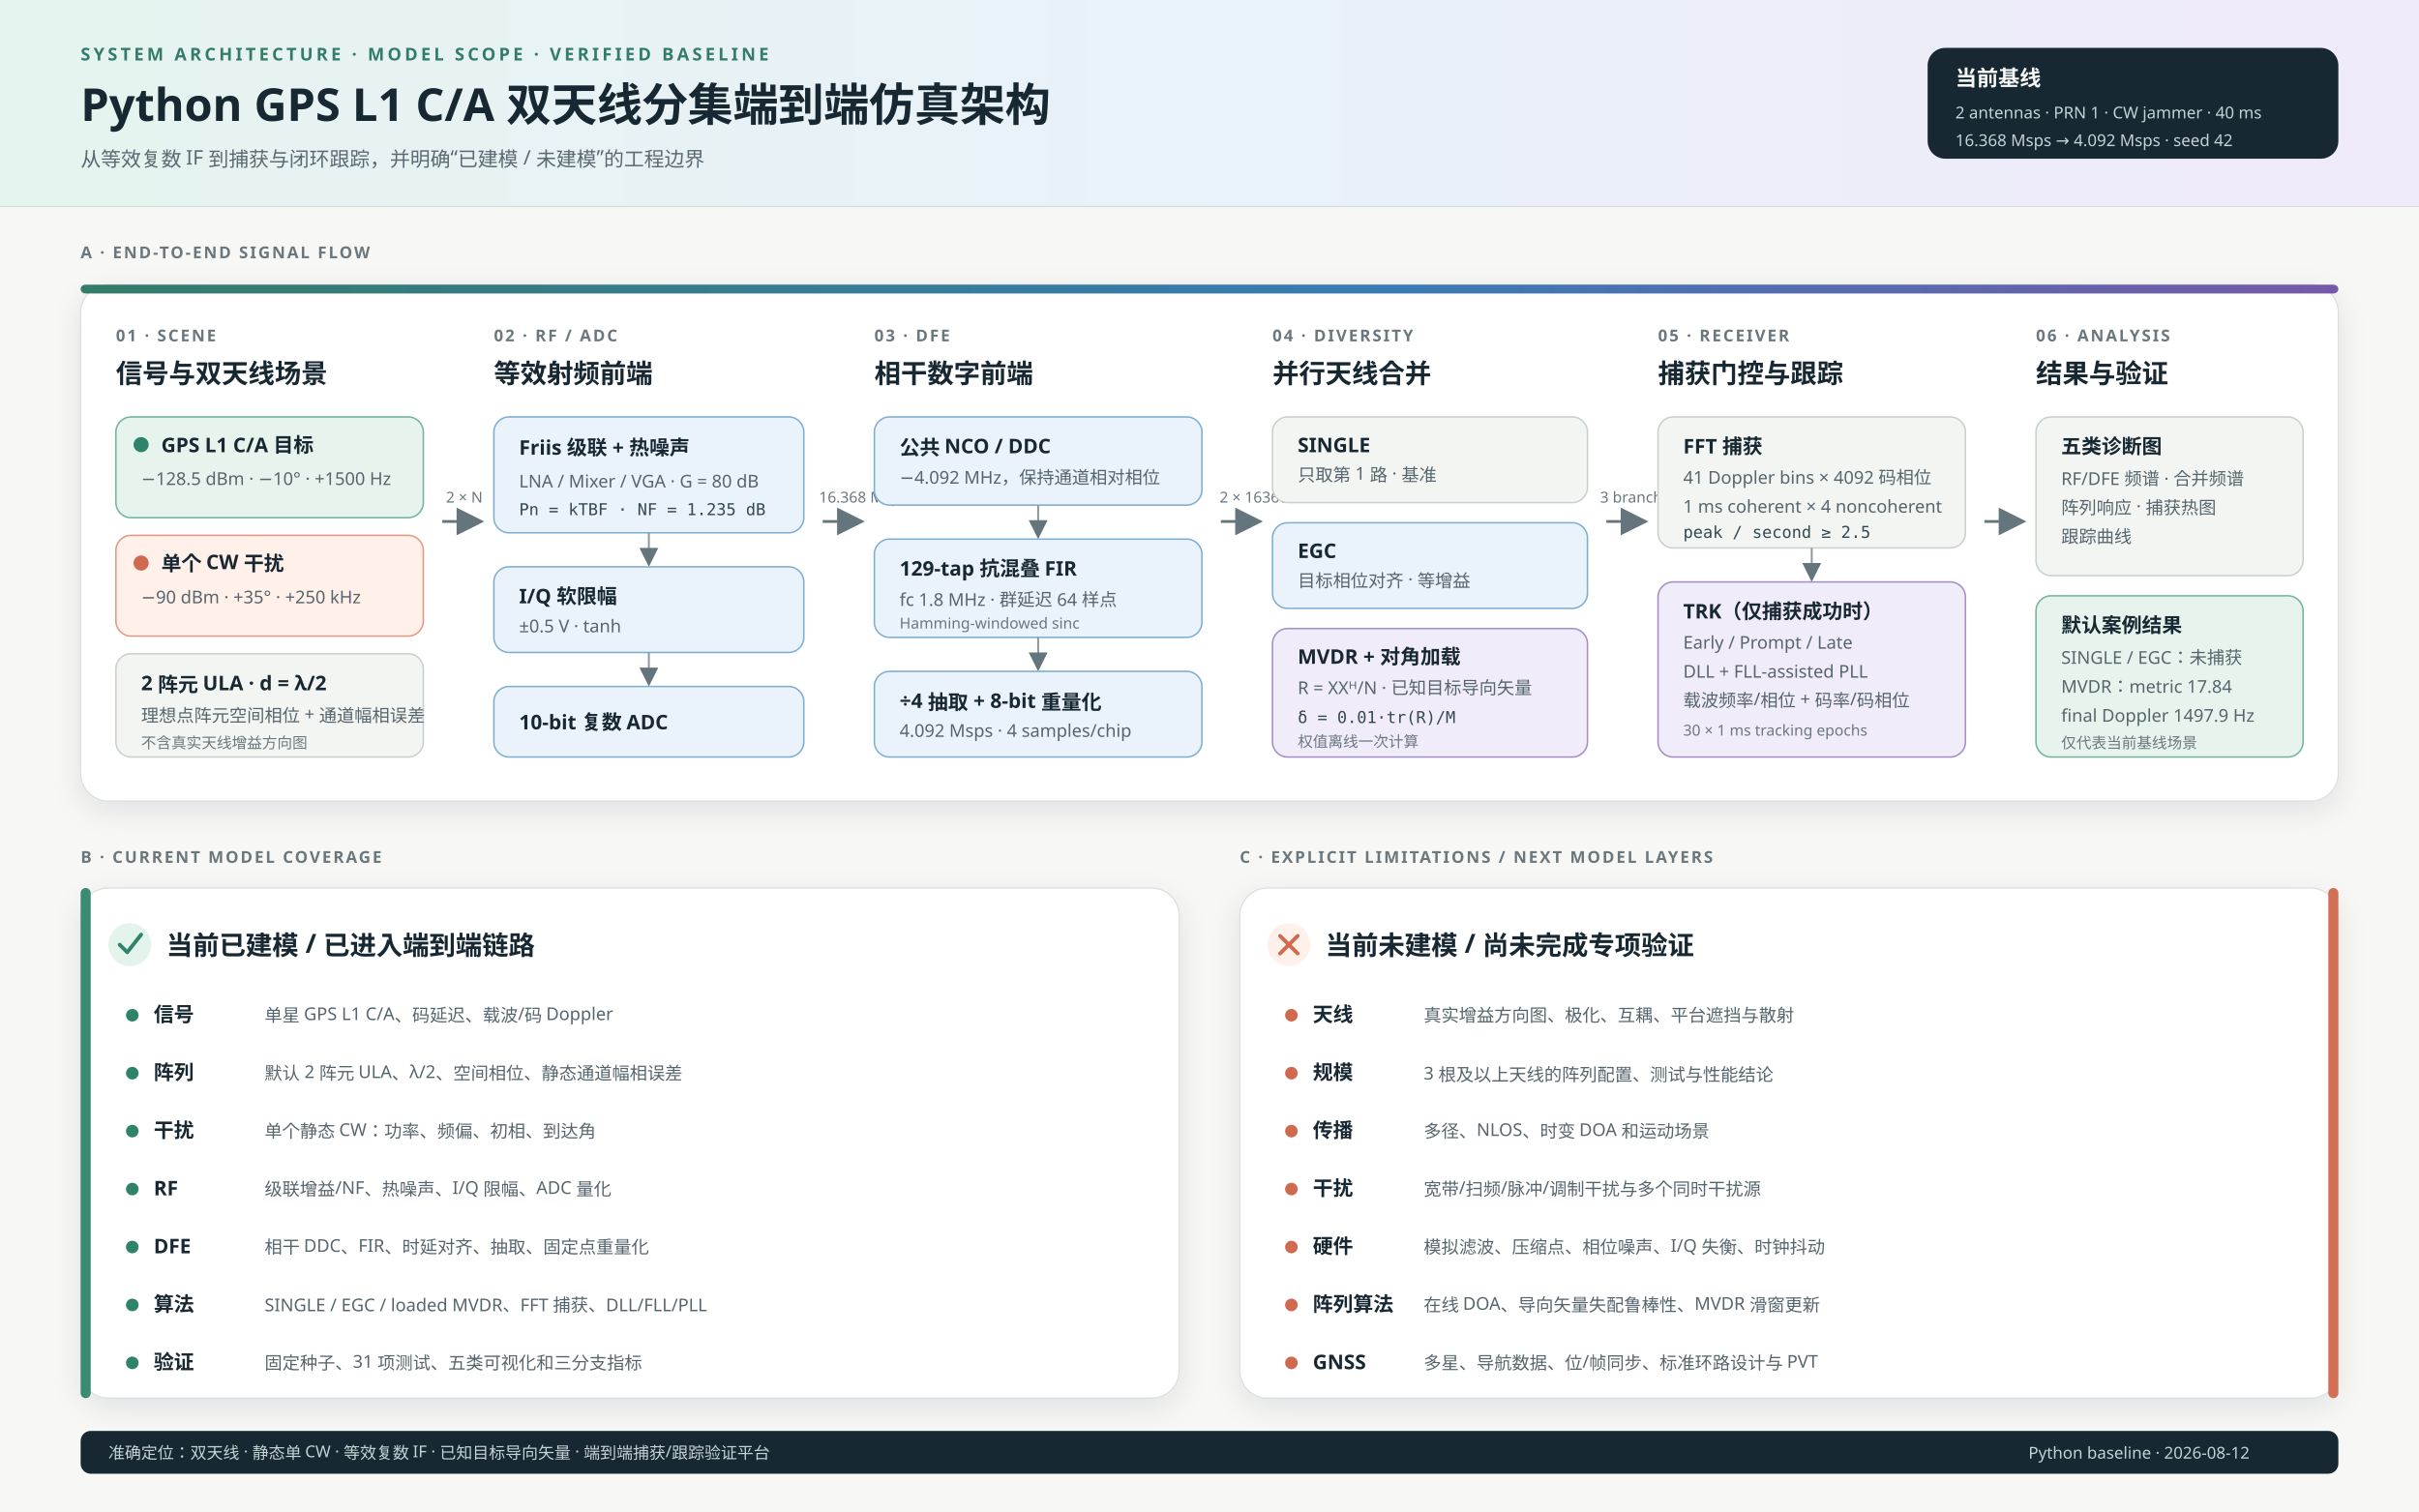
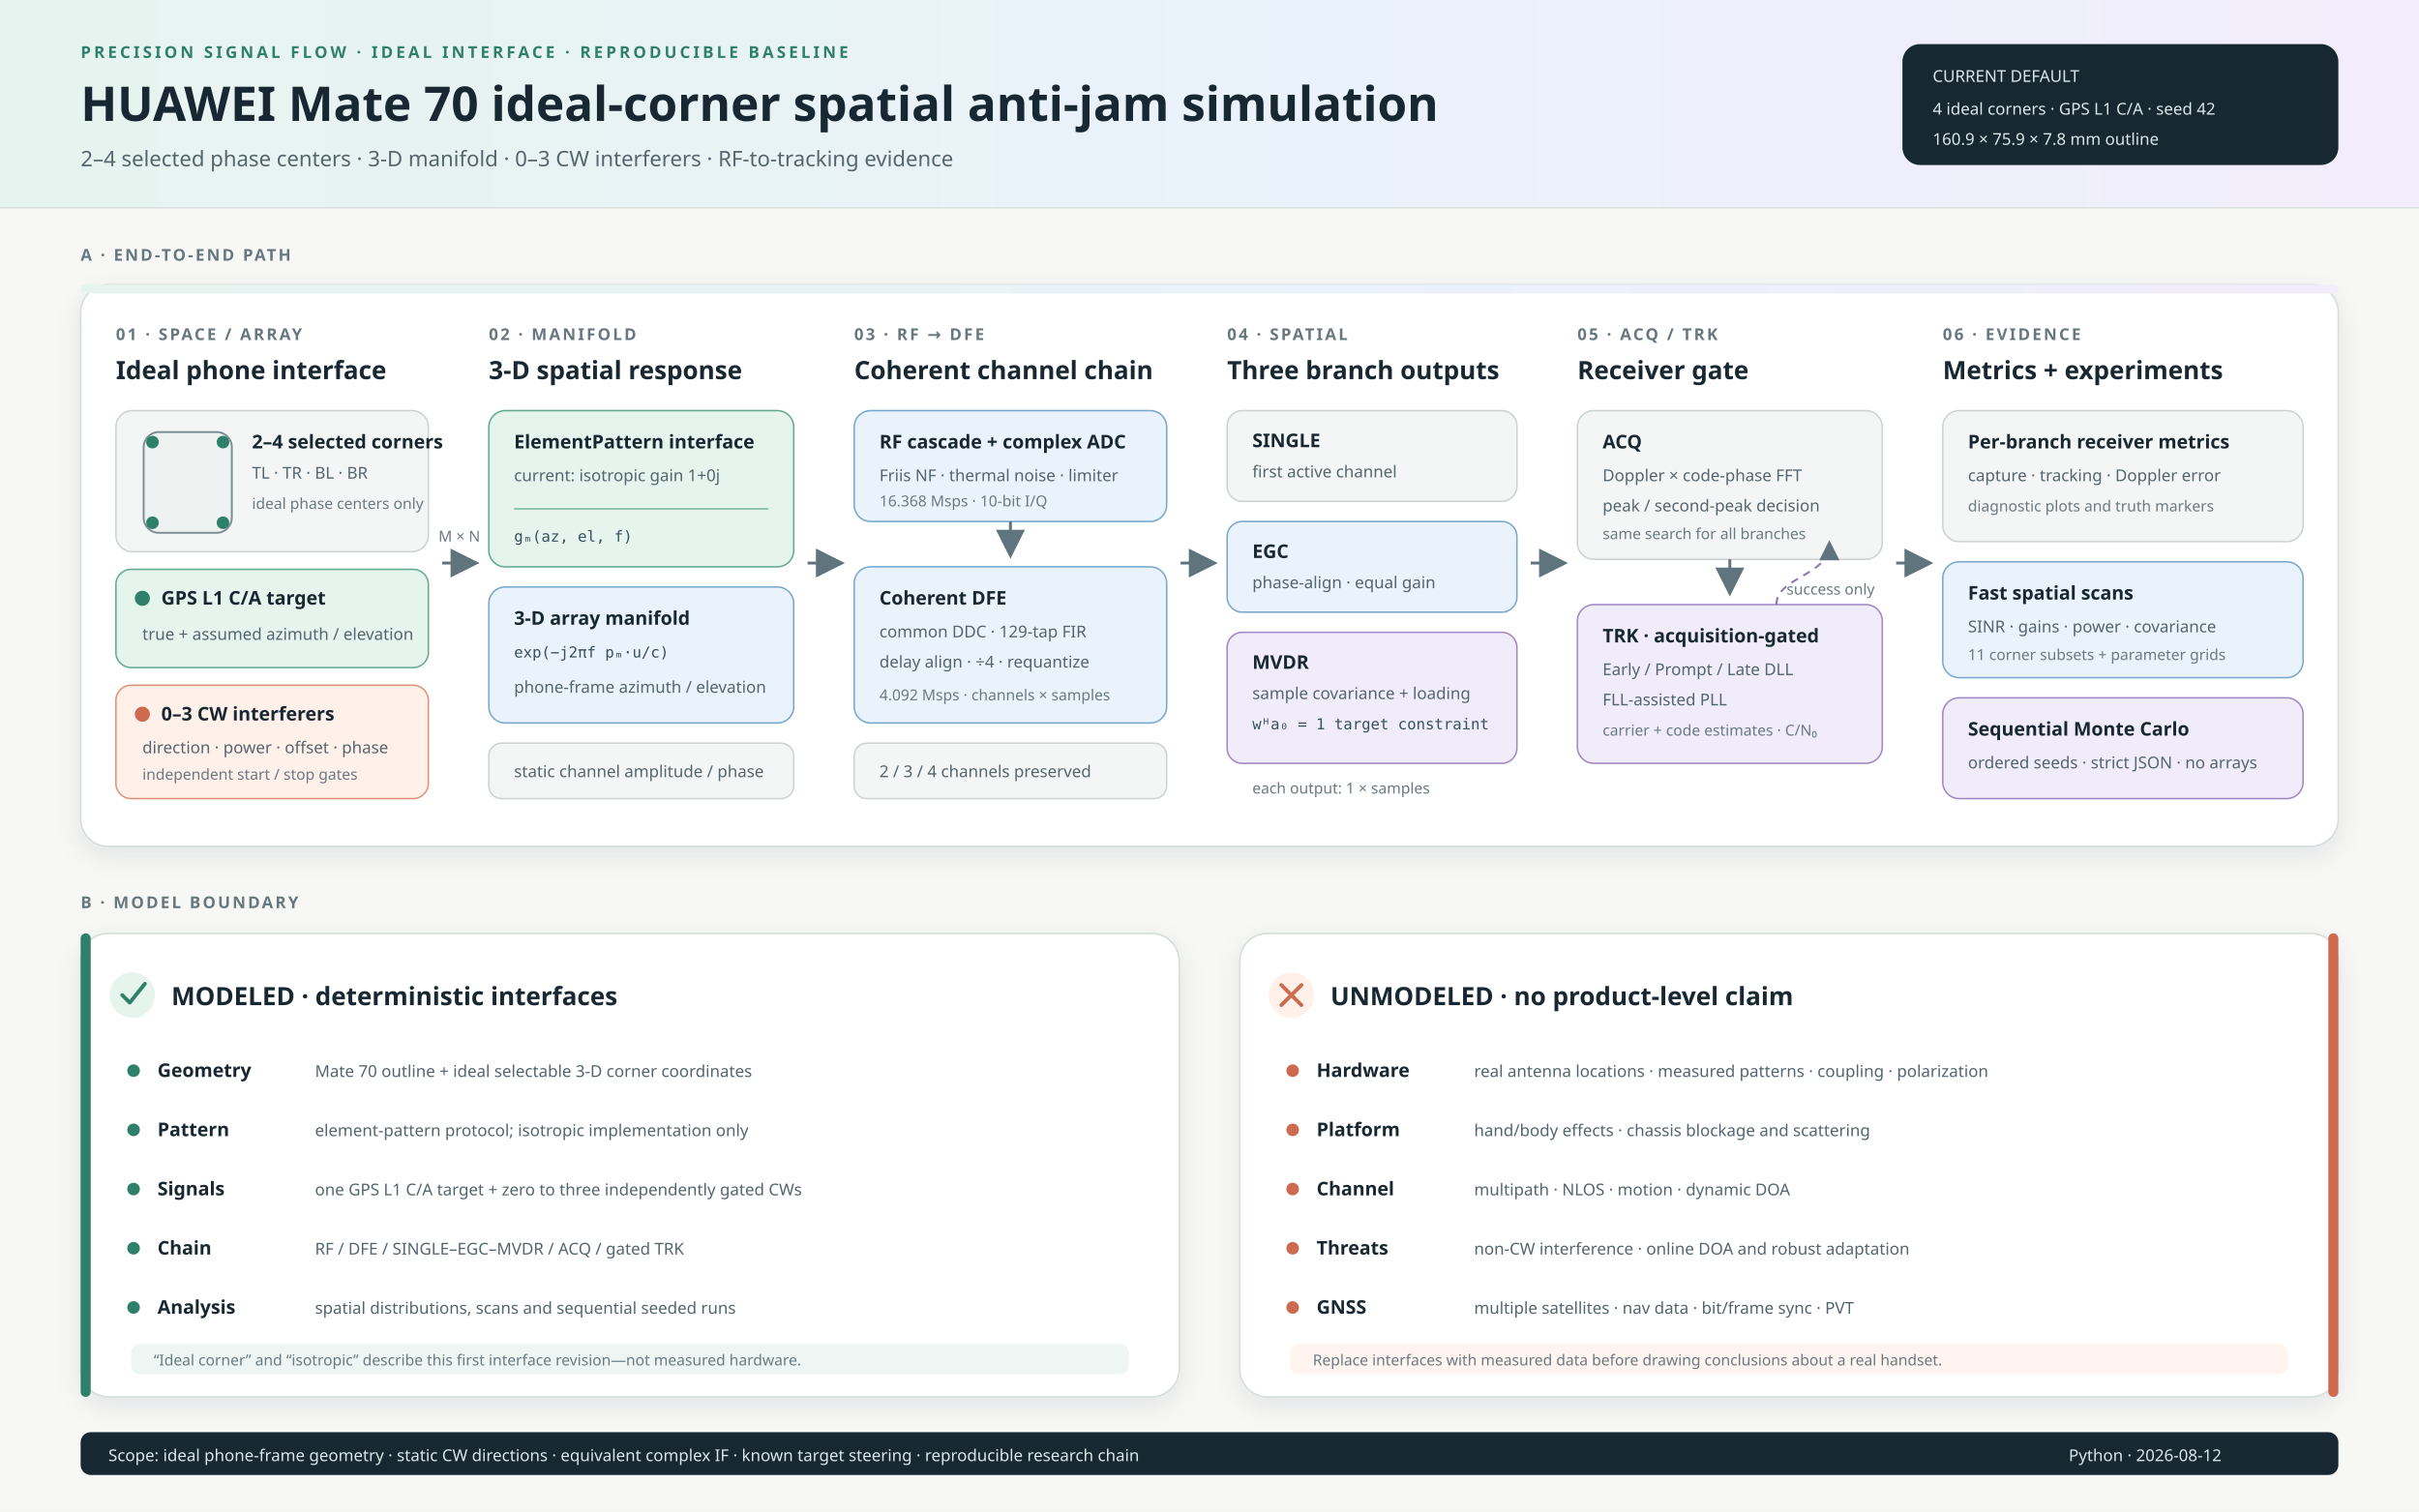
- <svg xmlns="http://www.w3.org/2000/svg" width="1920" height="1200" viewBox="0 0 1920 1200" role="img" aria-labelledby="archTitle archDesc">
+ <svg xmlns="http://www.w3.org/2000/svg" width="1920" height="1200" viewBox="0 0 1920 1200" role="img" aria-labelledby="title desc">
  <defs>
-     <linearGradient id="topGradient" x1="0" y1="0" x2="1" y2="0">
-       <stop offset="0" stop-color="#e6f4ef" />
-       <stop offset="0.52" stop-color="#e9f1fa" />
-       <stop offset="1" stop-color="#f0eafa" />
+     <linearGradient id="header" x1="0" y1="0" x2="1" y2="0">
+       <stop offset="0" stop-color="#E6F4EF" />
+       <stop offset="0.55" stop-color="#EAF2FB" />
+       <stop offset="1" stop-color="#F2EDFA" />
    </linearGradient>
-     <linearGradient id="flowGradient" x1="0" y1="0" x2="1" y2="0">
-       <stop offset="0" stop-color="#347c6a" />
-       <stop offset="0.58" stop-color="#397ab4" />
-       <stop offset="1" stop-color="#7659a7" />
-     </linearGradient>
-     <filter id="softShadow" x="-20%" y="-20%" width="140%" height="150%">
-       <feDropShadow dx="0" dy="7" stdDeviation="11" flood-color="#172832" flood-opacity="0.09" />
+     <filter id="shadow" x="-10%" y="-15%" width="120%" height="140%">
+       <feDropShadow dx="0" dy="7" stdDeviation="10" flood-color="#172832" flood-opacity="0.08" />
    </filter>
    <marker id="arrow" markerWidth="10" markerHeight="10" refX="8" refY="5" orient="auto" markerUnits="strokeWidth">
-       <path d="M0 0 L10 5 L0 10 Z" fill="#65757d" />
+       <path d="M0,0 L10,5 L0,10 Z" fill="#60747E" />
    </marker>
    <style>
-       .bg{fill:#f7f8f5}.ink{fill:#172832}.muted{fill:#66747b}
-       .h1{font-family:"Segoe UI","Microsoft YaHei",sans-serif;font-size:36px;font-weight:600;fill:#172832}
-       .eyebrow{font-family:"Segoe UI",sans-serif;font-size:14px;font-weight:700;letter-spacing:2.5px;fill:#347c6a}
-       .lead{font-family:"Segoe UI","Microsoft YaHei",sans-serif;font-size:16px;font-weight:400;fill:#5b6a72}
-       .phase{font-family:"Segoe UI",sans-serif;font-size:13px;font-weight:700;letter-spacing:1.5px;fill:#6b777d}
-       .stageTitle{font-family:"Segoe UI","Microsoft YaHei",sans-serif;font-size:21px;font-weight:600;fill:#172832}
-       .nodeTitle{font-family:"Segoe UI","Microsoft YaHei",sans-serif;font-size:16px;font-weight:600;fill:#172832}
-       .copy{font-family:"Segoe UI","Microsoft YaHei",sans-serif;font-size:14px;font-weight:400;fill:#56656d}
-       .small{font-family:"Segoe UI","Microsoft YaHei",sans-serif;font-size:12px;font-weight:500;fill:#69777e}
-       .mono{font-family:"Cascadia Mono","Consolas",monospace;font-size:13px;font-weight:500;fill:#344851}
-       .whiteTitle{font-family:"Segoe UI","Microsoft YaHei",sans-serif;font-size:17px;font-weight:600;fill:#f5f8f7}
-       .whiteCopy{font-family:"Segoe UI","Microsoft YaHei",sans-serif;font-size:13px;font-weight:400;fill:#c7d2d5}
-       .stage{fill:#fff;stroke:#d9dfdc;stroke-width:1.4;filter:url(#softShadow)}
-       .node{fill:#f3f5f3;stroke:#c9d0cd;stroke-width:1.2}
-       .blue{fill:#eaf2fb;stroke:#7faed3;stroke-width:1.2}
-       .green{fill:#e7f4ee;stroke:#73b49e;stroke-width:1.2}
-       .coral{fill:#fff0ea;stroke:#e09a84;stroke-width:1.2}
-       .purple{fill:#f1ecfa;stroke:#a58dc8;stroke-width:1.2}
-       .line{fill:none;stroke:#65757d;stroke-width:2.2;marker-end:url(#arrow)}
-       .thin{fill:none;stroke:#8b979c;stroke-width:1.5;marker-end:url(#arrow)}
-       .dash{fill:none;stroke:#8a70b2;stroke-width:1.7;stroke-dasharray:6 5}
-       .check{fill:#2f836b}.cross{fill:#cf6a50}
+       .h1{font:600 38px "Segoe UI","Microsoft YaHei",sans-serif;fill:#172832}.lead{font:400 17px "Segoe UI","Microsoft YaHei",sans-serif;fill:#53666F}
+       .eyebrow{font:700 13px "Segoe UI",sans-serif;letter-spacing:2.4px;fill:#2F806A}.phase{font:700 13px "Segoe UI",sans-serif;letter-spacing:1.7px;fill:#66777F}
+       .stage{font:600 20px "Segoe UI","Microsoft YaHei",sans-serif;fill:#172832}.node{font:600 15px "Segoe UI","Microsoft YaHei",sans-serif;fill:#172832}
+       .copy{font:400 13px "Segoe UI","Microsoft YaHei",sans-serif;fill:#52656E}.small{font:500 12px "Segoe UI","Microsoft YaHei",sans-serif;fill:#687A82}
+       .mono{font:500 12px "Cascadia Mono",Consolas,monospace;fill:#35505D}.white{font:500 13px "Segoe UI","Microsoft YaHei",sans-serif;fill:#DCE7E9}
+       .card{fill:#FFF;stroke:#D7DFDC;stroke-width:1.4}.neutral{fill:#F4F6F5;stroke:#CBD4D0;stroke-width:1.2}.target{fill:#E6F4EE;stroke:#64AA91;stroke-width:1.2}
+       .jam{fill:#FFF0EA;stroke:#DE927A;stroke-width:1.2}.digital{fill:#EAF2FB;stroke:#78A8CE;stroke-width:1.2}.estimate{fill:#F1ECFA;stroke:#A188C5;stroke-width:1.2}
+       .flow{fill:none;stroke:#60747E;stroke-width:2.3;marker-end:url(#arrow)}.control{fill:none;stroke:#8F75B4;stroke-width:1.6;stroke-dasharray:6 5;marker-end:url(#arrow)}
+       .tick{fill:#2F806A}.cross{fill:#CD6B51}
    </style>
  </defs>
-   <rect class="bg" width="1920" height="1200" />
-   <rect x="0" y="0" width="1920" height="164" fill="url(#topGradient)" />
-   <path d="M0 164 H1920" stroke="#d7dfdb" />
-   <text x="64" y="48" class="eyebrow">SYSTEM ARCHITECTURE · MODEL SCOPE · VERIFIED BASELINE</text>
-   <text x="64" y="96" class="h1">Python GPS L1 C/A 双天线分集端到端仿真架构</text>
-   <text x="64" y="132" class="lead">从等效复数 IF 到捕获与闭环跟踪，并明确“已建模 / 未建模”的工程边界</text>
-   <rect x="1530" y="38" width="326" height="88" rx="14" fill="#172832" />
-   <text x="1552" y="68" class="whiteTitle">当前基线</text>
-   <text x="1552" y="94" class="whiteCopy">2 antennas · PRN 1 · CW jammer · 40 ms</text>
-   <text x="1552" y="116" class="whiteCopy">16.368 Msps → 4.092 Msps · seed 42</text>
-   <text x="64" y="205" class="phase">A · END-TO-END SIGNAL FLOW</text>
-   <rect x="64" y="226" width="1792" height="410" rx="22" fill="#fff" stroke="#d9dfdc" filter="url(#softShadow)" />
-   <rect x="64" y="226" width="1792" height="7" rx="4" fill="url(#flowGradient)" />
-   <text x="92" y="271" class="phase">01 · SCENE</text>
-   <text x="92" y="304" class="stageTitle">信号与双天线场景</text>
-   <rect class="green" x="92" y="331" width="244" height="80" rx="12" />
-   <circle cx="112" cy="353" r="6" fill="#2f836b" />
-   <text x="128" y="359" class="nodeTitle">GPS L1 C/A 目标</text>
-   <text x="112" y="385" class="copy">−128.5 dBm · −10° · +1500 Hz</text>
-   <rect class="coral" x="92" y="425" width="244" height="80" rx="12" />
-   <circle cx="112" cy="447" r="6" fill="#cf6a50" />
-   <text x="128" y="453" class="nodeTitle">单个 CW 干扰</text>
-   <text x="112" y="479" class="copy">−90 dBm · +35° · +250 kHz</text>
-   <rect class="node" x="92" y="519" width="244" height="82" rx="12" />
-   <text x="112" y="548" class="nodeTitle">2 阵元 ULA · d = λ/2</text>
-   <text x="112" y="573" class="copy">理想点阵元空间相位 + 通道幅相误差</text>
-   <text x="112" y="594" class="small">不含真实天线增益方向图</text>
-   <path class="line" d="M351 414 H380" />
-   <text x="354" y="399" class="small">2 × N</text>
-   <text x="392" y="271" class="phase">02 · RF / ADC</text>
-   <text x="392" y="304" class="stageTitle">等效射频前端</text>
-   <rect class="blue" x="392" y="331" width="246" height="92" rx="12" />
-   <text x="412" y="361" class="nodeTitle">Friis 级联 + 热噪声</text>
-   <text x="412" y="387" class="copy">LNA / Mixer / VGA · G = 80 dB</text>
-   <text x="412" y="409" class="mono">Pn = kTBF · NF = 1.235 dB</text>
-   <path class="thin" d="M515 423 V447" />
-   <rect class="blue" x="392" y="450" width="246" height="68" rx="12" />
-   <text x="412" y="479" class="nodeTitle">I/Q 软限幅</text>
-   <text x="412" y="502" class="copy">±0.5 V · tanh</text>
-   <path class="thin" d="M515 518 V542" />
-   <rect class="blue" x="392" y="545" width="246" height="56" rx="12" />
-   <text x="412" y="579" class="nodeTitle">10-bit 复数 ADC</text>
-   <path class="line" d="M653 414 H682" />
-   <text x="650" y="399" class="small">16.368 Msps</text>
-   <text x="694" y="271" class="phase">03 · DFE</text>
-   <text x="694" y="304" class="stageTitle">相干数字前端</text>
-   <rect class="blue" x="694" y="331" width="260" height="70" rx="12" />
-   <text x="714" y="361" class="nodeTitle">公共 NCO / DDC</text>
-   <text x="714" y="384" class="copy">−4.092 MHz，保持通道相对相位</text>
-   <path class="thin" d="M824 401 V425" />
-   <rect class="blue" x="694" y="428" width="260" height="78" rx="12" />
-   <text x="714" y="457" class="nodeTitle">129-tap 抗混叠 FIR</text>
-   <text x="714" y="481" class="copy">fc 1.8 MHz · 群延迟 64 样点</text>
-   <text x="714" y="499" class="small">Hamming-windowed sinc</text>
-   <path class="thin" d="M824 506 V530" />
-   <rect class="blue" x="694" y="533" width="260" height="68" rx="12" />
-   <text x="714" y="562" class="nodeTitle">÷4 抽取 + 8-bit 重量化</text>
-   <text x="714" y="585" class="copy">4.092 Msps · 4 samples/chip</text>
-   <path class="line" d="M969 414 H998" />
-   <text x="968" y="399" class="small">2 × 163664</text>
-   <text x="1010" y="271" class="phase">04 · DIVERSITY</text>
-   <text x="1010" y="304" class="stageTitle">并行天线合并</text>
-   <rect class="node" x="1010" y="331" width="250" height="68" rx="12" />
-   <text x="1030" y="359" class="nodeTitle">SINGLE</text>
-   <text x="1030" y="382" class="copy">只取第 1 路 · 基准</text>
-   <rect class="blue" x="1010" y="415" width="250" height="68" rx="12" />
-   <text x="1030" y="443" class="nodeTitle">EGC</text>
-   <text x="1030" y="466" class="copy">目标相位对齐 · 等增益</text>
-   <rect class="purple" x="1010" y="499" width="250" height="102" rx="12" />
-   <text x="1030" y="527" class="nodeTitle">MVDR + 对角加载</text>
-   <text x="1030" y="551" class="copy">R = XXᴴ/N · 已知目标导向矢量</text>
-   <text x="1030" y="574" class="mono">δ = 0.01·tr(R)/M</text>
-   <text x="1030" y="593" class="small">权值离线一次计算</text>
-   <path class="line" d="M1275 414 H1304" />
-   <text x="1270" y="399" class="small">3 branches</text>
-   <text x="1316" y="271" class="phase">05 · RECEIVER</text>
-   <text x="1316" y="304" class="stageTitle">捕获门控与跟踪</text>
-   <rect class="node" x="1316" y="331" width="244" height="104" rx="12" />
-   <text x="1336" y="360" class="nodeTitle">FFT 捕获</text>
-   <text x="1336" y="384" class="copy">41 Doppler bins × 4092 码相位</text>
-   <text x="1336" y="407" class="copy">1 ms coherent × 4 noncoherent</text>
-   <text x="1336" y="427" class="mono">peak / second ≥ 2.5</text>
-   <path class="thin" d="M1438 435 V459" />
-   <rect class="purple" x="1316" y="462" width="244" height="139" rx="12" />
-   <text x="1336" y="491" class="nodeTitle">TRK（仅捕获成功时）</text>
-   <text x="1336" y="515" class="copy">Early / Prompt / Late</text>
-   <text x="1336" y="538" class="copy">DLL + FLL-assisted PLL</text>
-   <text x="1336" y="561" class="copy">载波频率/相位 + 码率/码相位</text>
-   <text x="1336" y="584" class="small">30 × 1 ms tracking epochs</text>
-   <path class="line" d="M1575 414 H1604" />
-   <text x="1616" y="271" class="phase">06 · ANALYSIS</text>
-   <text x="1616" y="304" class="stageTitle">结果与验证</text>
-   <rect class="node" x="1616" y="331" width="212" height="126" rx="12" />
-   <text x="1636" y="360" class="nodeTitle">五类诊断图</text>
-   <text x="1636" y="385" class="copy">RF/DFE 频谱 · 合并频谱</text>
-   <text x="1636" y="408" class="copy">阵列响应 · 捕获热图</text>
-   <text x="1636" y="431" class="copy">跟踪曲线</text>
-   <rect class="green" x="1616" y="473" width="212" height="128" rx="12" />
-   <text x="1636" y="502" class="nodeTitle">默认案例结果</text>
-   <text x="1636" y="527" class="copy">SINGLE / EGC：未捕获</text>
-   <text x="1636" y="550" class="copy">MVDR：metric 17.84</text>
-   <text x="1636" y="573" class="copy">final Doppler 1497.9 Hz</text>
-   <text x="1636" y="594" class="small">仅代表当前基线场景</text>
-   <text x="64" y="685" class="phase">B · CURRENT MODEL COVERAGE</text>
-   <rect x="64" y="705" width="872" height="405" rx="22" fill="#fff" stroke="#d9dfdc" filter="url(#softShadow)" />
-   <rect x="64" y="705" width="8" height="405" rx="4" fill="#3b8a72" />
-   <circle cx="103" cy="750" r="17" fill="#e4f3ec" />
-   <path d="M95 750 l6 6 11-14" fill="none" stroke="#2f836b" stroke-width="3" stroke-linecap="round" stroke-linejoin="round" />
-   <text x="132" y="758" class="stageTitle">当前已建模 / 已进入端到端链路</text>
-   <g>
-     <circle cx="105" cy="806" r="5" class="check" />
-     <text x="122" y="811" class="nodeTitle">信号</text>
-     <text x="210" y="811" class="copy">单星 GPS L1 C/A、码延迟、载波/码 Doppler</text>
-     <circle cx="105" cy="852" r="5" class="check" />
-     <text x="122" y="857" class="nodeTitle">阵列</text>
-     <text x="210" y="857" class="copy">默认 2 阵元 ULA、λ/2、空间相位、静态通道幅相误差</text>
-     <circle cx="105" cy="898" r="5" class="check" />
-     <text x="122" y="903" class="nodeTitle">干扰</text>
-     <text x="210" y="903" class="copy">单个静态 CW：功率、频偏、初相、到达角</text>
-     <circle cx="105" cy="944" r="5" class="check" />
-     <text x="122" y="949" class="nodeTitle">RF</text>
-     <text x="210" y="949" class="copy">级联增益/NF、热噪声、I/Q 限幅、ADC 量化</text>
-     <circle cx="105" cy="990" r="5" class="check" />
-     <text x="122" y="995" class="nodeTitle">DFE</text>
-     <text x="210" y="995" class="copy">相干 DDC、FIR、时延对齐、抽取、固定点重量化</text>
-     <circle cx="105" cy="1036" r="5" class="check" />
-     <text x="122" y="1041" class="nodeTitle">算法</text>
-     <text x="210" y="1041" class="copy">SINGLE / EGC / loaded MVDR、FFT 捕获、DLL/FLL/PLL</text>
-     <circle cx="105" cy="1082" r="5" class="check" />
-     <text x="122" y="1087" class="nodeTitle">验证</text>
-     <text x="210" y="1087" class="copy">固定种子、31 项测试、五类可视化和三分支指标</text>
-   </g>
-   <text x="984" y="685" class="phase">C · EXPLICIT LIMITATIONS / NEXT MODEL LAYERS</text>
-   <rect x="984" y="705" width="872" height="405" rx="22" fill="#fff" stroke="#d9dfdc" filter="url(#softShadow)" />
-   <rect x="1848" y="705" width="8" height="405" rx="4" fill="#d17055" />
-   <circle cx="1023" cy="750" r="17" fill="#fff0ea" />
-   <path d="M1016 743 l14 14 M1030 743 l-14 14" fill="none" stroke="#cf6a50" stroke-width="3" stroke-linecap="round" />
-   <text x="1052" y="758" class="stageTitle">当前未建模 / 尚未完成专项验证</text>
-   <g>
-     <circle cx="1025" cy="806" r="5" class="cross" />
-     <text x="1042" y="811" class="nodeTitle">天线</text>
-     <text x="1130" y="811" class="copy">真实增益方向图、极化、互耦、平台遮挡与散射</text>
-     <circle cx="1025" cy="852" r="5" class="cross" />
-     <text x="1042" y="857" class="nodeTitle">规模</text>
-     <text x="1130" y="857" class="copy">3 根及以上天线的阵列配置、测试与性能结论</text>
-     <circle cx="1025" cy="898" r="5" class="cross" />
-     <text x="1042" y="903" class="nodeTitle">传播</text>
-     <text x="1130" y="903" class="copy">多径、NLOS、时变 DOA 和运动场景</text>
-     <circle cx="1025" cy="944" r="5" class="cross" />
-     <text x="1042" y="949" class="nodeTitle">干扰</text>
-     <text x="1130" y="949" class="copy">宽带/扫频/脉冲/调制干扰与多个同时干扰源</text>
-     <circle cx="1025" cy="990" r="5" class="cross" />
-     <text x="1042" y="995" class="nodeTitle">硬件</text>
-     <text x="1130" y="995" class="copy">模拟滤波、压缩点、相位噪声、I/Q 失衡、时钟抖动</text>
-     <circle cx="1025" cy="1036" r="5" class="cross" />
-     <text x="1042" y="1041" class="nodeTitle">阵列算法</text>
-     <text x="1130" y="1041" class="copy">在线 DOA、导向矢量失配鲁棒性、MVDR 滑窗更新</text>
-     <circle cx="1025" cy="1082" r="5" class="cross" />
-     <text x="1042" y="1087" class="nodeTitle">GNSS</text>
-     <text x="1130" y="1087" class="copy">多星、导航数据、位/帧同步、标准环路设计与 PVT</text>
-   </g>
-   <rect x="64" y="1136" width="1792" height="34" rx="8" fill="#172832" />
-   <text x="86" y="1158" class="whiteCopy">准确定位：双天线 · 静态单 CW · 等效复数 IF · 已知目标导向矢量 · 端到端捕获/跟踪验证平台</text>
-   <text x="1610" y="1158" class="whiteCopy">Python baseline · 2026-08-12</text>
+   <rect width="1920" height="1200" fill="#F7F8F5" />
+   <rect width="1920" height="165" fill="url(#header)" />
+   <path d="M0 165H1920" stroke="#D5DEDA" />
+   <text x="64" y="46" class="eyebrow">PRECISION SIGNAL FLOW · IDEAL INTERFACE · REPRODUCIBLE BASELINE</text>
+   <text x="64" y="96" class="h1">HUAWEI Mate 70 ideal-corner spatial anti-jam simulation</text>
+   <text x="64" y="132" class="lead">2–4 selected phase centers · 3-D manifold · 0–3 CW interferers · RF-to-tracking evidence</text>
+   <rect x="1510" y="35" width="346" height="96" rx="14" fill="#172832" />
+   <text x="1534" y="65" class="white">CURRENT DEFAULT</text>
+   <text x="1534" y="91" class="white">4 ideal corners · GPS L1 C/A · seed 42</text>
+   <text x="1534" y="115" class="white">160.9 × 75.9 × 7.8 mm outline</text>
+   <text x="64" y="207" class="phase">A · END-TO-END PATH</text>
+   <rect x="64" y="226" width="1792" height="446" rx="22" class="card" filter="url(#shadow)" />
+   <rect x="64" y="226" width="1792" height="7" rx="4" fill="url(#header)" />
+   <text x="92" y="270" class="phase">01 · SPACE / ARRAY</text>
+   <text x="92" y="301" class="stage">Ideal phone interface</text>
+   <rect x="92" y="326" width="248" height="112" rx="13" class="neutral" />
+   <rect x="114" y="343" width="70" height="80" rx="12" fill="#EEF2F0" stroke="#7B8D93" stroke-width="1.5" />
+   <circle cx="121" cy="351" r="5" fill="#2F806A" />
+   <circle cx="177" cy="351" r="5" fill="#2F806A" />
+   <circle cx="121" cy="415" r="5" fill="#2F806A" />
+   <circle cx="177" cy="415" r="5" fill="#2F806A" />
+   <text x="200" y="356" class="node">2–4 selected corners</text>
+   <text x="200" y="380" class="copy">TL · TR · BL · BR</text>
+   <text x="200" y="404" class="small">ideal phase centers only</text>
+   <rect x="92" y="452" width="248" height="78" rx="12" class="target" />
+   <circle cx="113" cy="475" r="6" fill="#2F806A" />
+   <text x="128" y="480" class="node">GPS L1 C/A target</text>
+   <text x="113" y="508" class="copy">true + assumed azimuth / elevation</text>
+   <rect x="92" y="544" width="248" height="90" rx="12" class="jam" />
+   <circle cx="113" cy="567" r="6" fill="#CD6B51" />
+   <text x="128" y="572" class="node">0–3 CW interferers</text>
+   <text x="113" y="598" class="copy">direction · power · offset · phase</text>
+   <text x="113" y="619" class="small">independent start / stop gates</text>
+   <path d="M351 447H376" class="flow" />
+   <text x="348" y="430" class="small">M × N</text>
+   <text x="388" y="270" class="phase">02 · MANIFOLD</text>
+   <text x="388" y="301" class="stage">3-D spatial response</text>
+   <rect x="388" y="326" width="242" height="124" rx="13" class="target" />
+   <text x="408" y="356" class="node">ElementPattern interface</text>
+   <text x="408" y="382" class="copy">current: isotropic gain 1+0j</text>
+   <path d="M408 404H610" stroke="#64AA91" />
+   <text x="408" y="430" class="mono">gₘ(az, el, f)</text>
+   <rect x="388" y="466" width="242" height="108" rx="13" class="digital" />
+   <text x="408" y="496" class="node">3-D array manifold</text>
+   <text x="408" y="522" class="mono">exp(−j2πf pₘ·u/c)</text>
+   <text x="408" y="550" class="copy">phone-frame azimuth / elevation</text>
+   <rect x="388" y="590" width="242" height="44" rx="10" class="neutral" />
+   <text x="408" y="617" class="copy">static channel amplitude / phase</text>
+   <path d="M641 447H666" class="flow" />
+   <text x="678" y="270" class="phase">03 · RF → DFE</text>
+   <text x="678" y="301" class="stage">Coherent channel chain</text>
+   <rect x="678" y="326" width="248" height="88" rx="13" class="digital" />
+   <text x="698" y="356" class="node">RF cascade + complex ADC</text>
+   <text x="698" y="382" class="copy">Friis NF · thermal noise · limiter</text>
+   <text x="698" y="402" class="small">16.368 Msps · 10-bit I/Q</text>
+   <path d="M802 414V439" class="flow" />
+   <rect x="678" y="450" width="248" height="124" rx="13" class="digital" />
+   <text x="698" y="480" class="node">Coherent DFE</text>
+   <text x="698" y="506" class="copy">common DDC · 129-tap FIR</text>
+   <text x="698" y="530" class="copy">delay align · ÷4 · requantize</text>
+   <text x="698" y="556" class="small">4.092 Msps · channels × samples</text>
+   <rect x="678" y="590" width="248" height="44" rx="10" class="neutral" />
+   <text x="698" y="617" class="copy">2 / 3 / 4 channels preserved</text>
+   <path d="M937 447H962" class="flow" />
+   <text x="974" y="270" class="phase">04 · SPATIAL</text>
+   <text x="974" y="301" class="stage">Three branch outputs</text>
+   <rect x="974" y="326" width="230" height="72" rx="12" class="neutral" />
+   <text x="994" y="355" class="node">SINGLE</text>
+   <text x="994" y="379" class="copy">first active channel</text>
+   <rect x="974" y="414" width="230" height="72" rx="12" class="digital" />
+   <text x="994" y="443" class="node">EGC</text>
+   <text x="994" y="467" class="copy">phase-align · equal gain</text>
+   <rect x="974" y="502" width="230" height="104" rx="12" class="estimate" />
+   <text x="994" y="531" class="node">MVDR</text>
+   <text x="994" y="555" class="copy">sample covariance + loading</text>
+   <text x="994" y="579" class="mono">wᴴa₀ = 1 target constraint</text>
+   <text x="994" y="630" class="small">each output: 1 × samples</text>
+   <path d="M1215 447H1240" class="flow" />
+   <text x="1252" y="270" class="phase">05 · ACQ / TRK</text>
+   <text x="1252" y="301" class="stage">Receiver gate</text>
+   <rect x="1252" y="326" width="242" height="118" rx="13" class="neutral" />
+   <text x="1272" y="356" class="node">ACQ</text>
+   <text x="1272" y="382" class="copy">Doppler × code-phase FFT</text>
+   <text x="1272" y="406" class="copy">peak / second-peak decision</text>
+   <text x="1272" y="428" class="small">same search for all branches</text>
+   <path d="M1373 444V469" class="flow" />
+   <rect x="1252" y="480" width="242" height="126" rx="13" class="estimate" />
+   <text x="1272" y="510" class="node">TRK · acquisition-gated</text>
+   <text x="1272" y="536" class="copy">Early / Prompt / Late DLL</text>
+   <text x="1272" y="560" class="copy">FLL-assisted PLL</text>
+   <text x="1272" y="584" class="small">carrier + code estimates · C/N₀</text>
+   <path d="M1505 447H1530" class="flow" />
+   <text x="1542" y="270" class="phase">06 · EVIDENCE</text>
+   <text x="1542" y="301" class="stage">Metrics + experiments</text>
+   <rect x="1542" y="326" width="286" height="104" rx="13" class="neutral" />
+   <text x="1562" y="356" class="node">Per-branch receiver metrics</text>
+   <text x="1562" y="382" class="copy">capture · tracking · Doppler error</text>
+   <text x="1562" y="406" class="small">diagnostic plots and truth markers</text>
+   <rect x="1542" y="446" width="286" height="92" rx="13" class="digital" />
+   <text x="1562" y="476" class="node">Fast spatial scans</text>
+   <text x="1562" y="502" class="copy">SINR · gains · power · covariance</text>
+   <text x="1562" y="524" class="small">11 corner subsets + parameter grids</text>
+   <rect x="1542" y="554" width="286" height="80" rx="13" class="estimate" />
+   <text x="1562" y="584" class="node">Sequential Monte Carlo</text>
+   <text x="1562" y="610" class="copy">ordered seeds · strict JSON · no arrays</text>
+   <path d="M1410 480C1410 458 1452 457 1452 432" class="control" />
+   <text x="1418" y="472" class="small">success only</text>
+   <text x="64" y="721" class="phase">B · MODEL BOUNDARY</text>
+   <rect x="64" y="741" width="872" height="368" rx="22" class="card" filter="url(#shadow)" />
+   <rect x="64" y="741" width="8" height="368" rx="4" fill="#2F806A" />
+   <circle cx="105" cy="790" r="18" fill="#E6F4EE" />
+   <path d="M97 790l6 6 12-15" fill="none" stroke="#2F806A" stroke-width="3" stroke-linecap="round" stroke-linejoin="round" />
+   <text x="136" y="798" class="stage">MODELED · deterministic interfaces</text>
+   <circle cx="106" cy="850" r="5" class="tick" />
+   <text x="125" y="855" class="node">Geometry</text>
+   <text x="250" y="855" class="copy">Mate 70 outline + ideal selectable 3-D corner coordinates</text>
+   <circle cx="106" cy="897" r="5" class="tick" />
+   <text x="125" y="902" class="node">Pattern</text>
+   <text x="250" y="902" class="copy">element-pattern protocol; isotropic implementation only</text>
+   <circle cx="106" cy="944" r="5" class="tick" />
+   <text x="125" y="949" class="node">Signals</text>
+   <text x="250" y="949" class="copy">one GPS L1 C/A target + zero to three independently gated CWs</text>
+   <circle cx="106" cy="991" r="5" class="tick" />
+   <text x="125" y="996" class="node">Chain</text>
+   <text x="250" y="996" class="copy">RF / DFE / SINGLE–EGC–MVDR / ACQ / gated TRK</text>
+   <circle cx="106" cy="1038" r="5" class="tick" />
+   <text x="125" y="1043" class="node">Analysis</text>
+   <text x="250" y="1043" class="copy">spatial distributions, scans and sequential seeded runs</text>
+   <rect x="104" y="1067" width="792" height="24" rx="7" fill="#EDF6F2" />
+   <text x="122" y="1084" class="small">“Ideal corner” and “isotropic” describe this first interface revision—not measured hardware.</text>
+   <rect x="984" y="741" width="872" height="368" rx="22" class="card" filter="url(#shadow)" />
+   <rect x="1848" y="741" width="8" height="368" rx="4" fill="#CD6B51" />
+   <circle cx="1025" cy="790" r="18" fill="#FFF0EA" />
+   <path d="M1017 782l16 16m0-16l-16 16" fill="none" stroke="#CD6B51" stroke-width="3" stroke-linecap="round" />
+   <text x="1056" y="798" class="stage">UNMODELED · no product-level claim</text>
+   <circle cx="1026" cy="850" r="5" class="cross" />
+   <text x="1045" y="855" class="node">Hardware</text>
+   <text x="1170" y="855" class="copy">real antenna locations · measured patterns · coupling · polarization</text>
+   <circle cx="1026" cy="897" r="5" class="cross" />
+   <text x="1045" y="902" class="node">Platform</text>
+   <text x="1170" y="902" class="copy">hand/body effects · chassis blockage and scattering</text>
+   <circle cx="1026" cy="944" r="5" class="cross" />
+   <text x="1045" y="949" class="node">Channel</text>
+   <text x="1170" y="949" class="copy">multipath · NLOS · motion · dynamic DOA</text>
+   <circle cx="1026" cy="991" r="5" class="cross" />
+   <text x="1045" y="996" class="node">Threats</text>
+   <text x="1170" y="996" class="copy">non-CW interference · online DOA and robust adaptation</text>
+   <circle cx="1026" cy="1038" r="5" class="cross" />
+   <text x="1045" y="1043" class="node">GNSS</text>
+   <text x="1170" y="1043" class="copy">multiple satellites · nav data · bit/frame sync · PVT</text>
+   <rect x="1024" y="1067" width="792" height="24" rx="7" fill="#FFF4EF" />
+   <text x="1042" y="1084" class="small">Replace interfaces with measured data before drawing conclusions about a real handset.</text>
+   <rect x="64" y="1137" width="1792" height="34" rx="8" fill="#172832" />
+   <text x="86" y="1160" class="white">Scope: ideal phone-frame geometry · static CW directions · equivalent complex IF · known target steering · reproducible research chain</text>
+   <text x="1642" y="1160" class="white">Python · 2026-08-12</text>
</svg>
